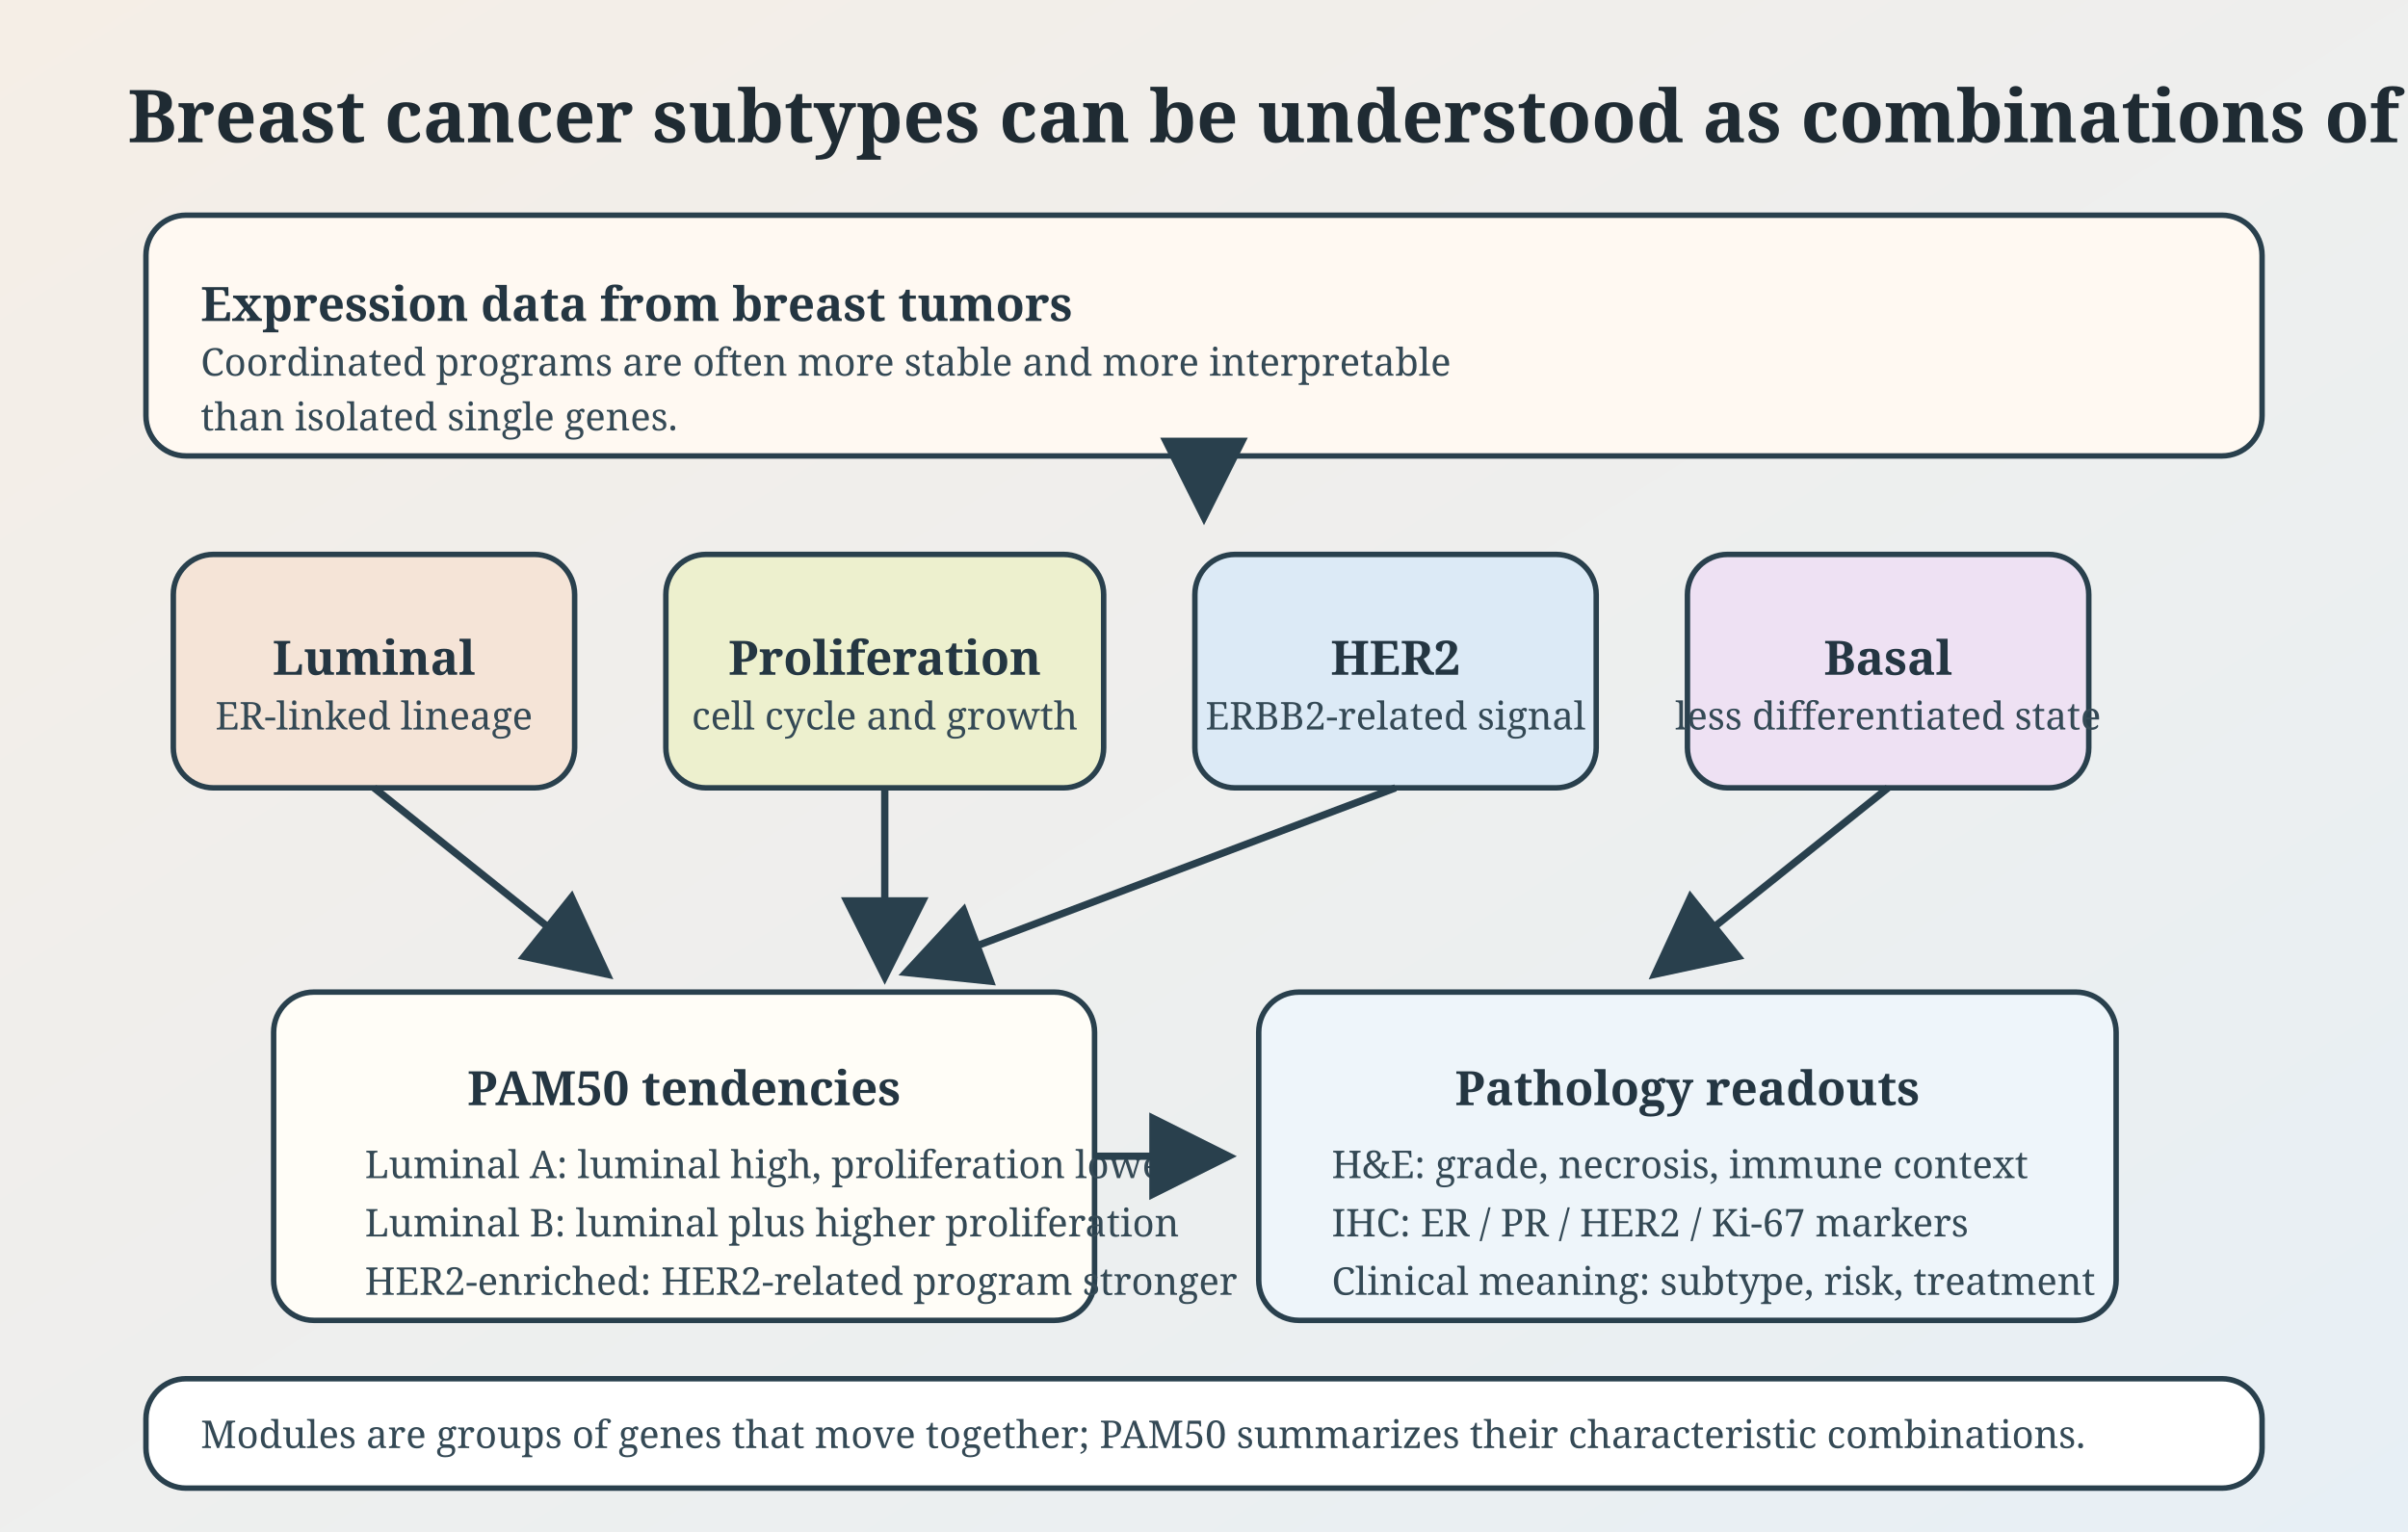
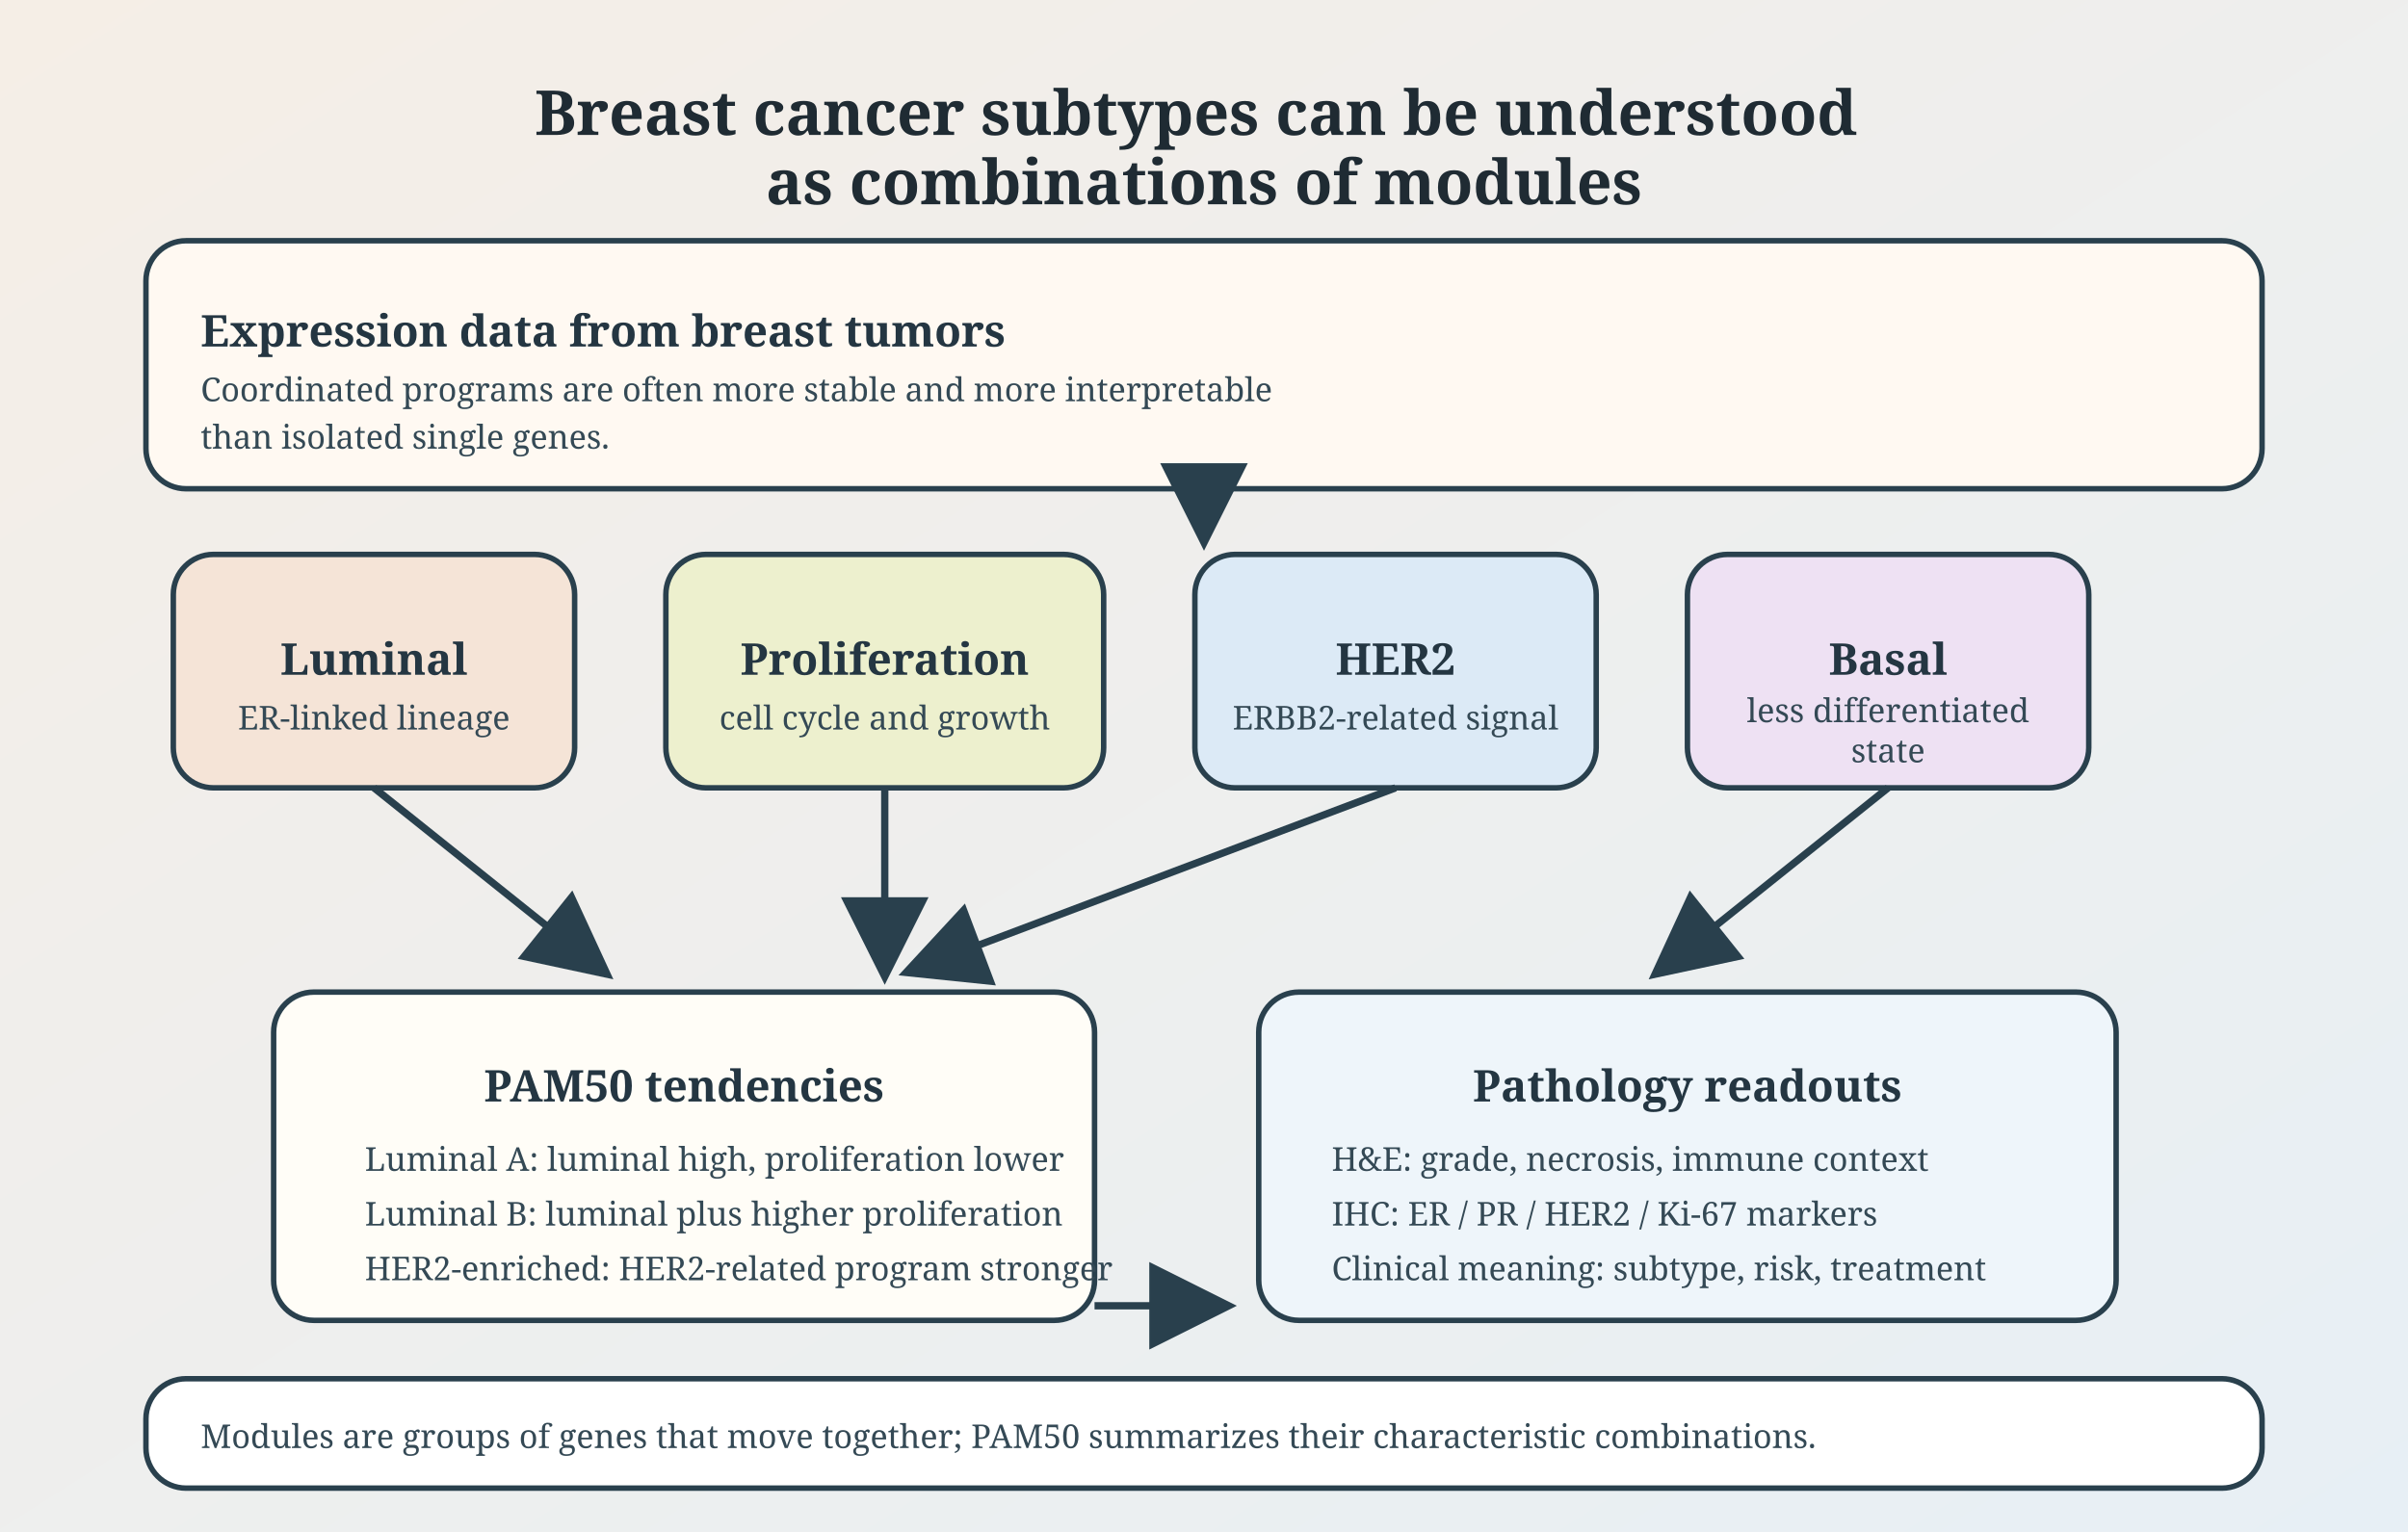
<svg xmlns="http://www.w3.org/2000/svg" width="1320" height="840" viewBox="0 0 1320 840" role="img" aria-labelledby="title desc">
  <defs>
    <linearGradient id="bg" x1="0" x2="1" y1="0" y2="1">
      <stop offset="0%" stop-color="#f5eee6" />
      <stop offset="100%" stop-color="#e7eff5" />
    </linearGradient>
    <style>
-       .title { font: 700 40px Georgia, serif; fill: #1f2b33; }
-       .head { font: 700 26px Georgia, serif; fill: #243642; }
-       .body { font: 500 21px Georgia, serif; fill: #344955; }
+       .title { font: 700 34px Georgia, serif; fill: #1f2b33; }
+       .head { font: 700 24px Georgia, serif; fill: #243642; }
+       .body { font: 500 18px Georgia, serif; fill: #344955; }
      .box { rx: 22; ry: 22; stroke: #29404d; stroke-width: 3; }
      .arrow { stroke: #29404d; stroke-width: 4; fill: none; marker-end: url(#m); }
    </style>
    <marker id="m" markerWidth="12" markerHeight="12" refX="10" refY="6" orient="auto">
      <path d="M0,0 L12,6 L0,12 z" fill="#29404d" />
    </marker>
  </defs>
  <rect width="1320" height="840" fill="url(#bg)" />
-   <text x="70" y="78" class="title">Breast cancer subtypes can be understood as combinations of modules</text>
-   <rect x="80" y="118" width="1160" height="132" class="box" fill="#fff9f2" />
-   <text x="110" y="176" class="head">Expression data from breast tumors</text>
-   <text x="110" y="206" class="body">Coordinated programs are often more stable and more interpretable</text>
-   <text x="110" y="236" class="body">than isolated single genes.</text>
+   <text x="660" y="74" class="title" text-anchor="middle">
+     <tspan x="660" dy="0">Breast cancer subtypes can be understood</tspan>
+     <tspan x="660" dy="38">as combinations of modules</tspan>
+   </text>
+   <rect x="80" y="132" width="1160" height="136" class="box" fill="#fff9f2" />
+   <text x="110" y="190" class="head">Expression data from breast tumors</text>
+   <text x="110" y="220" class="body">Coordinated programs are often more stable and more interpretable</text>
+   <text x="110" y="246" class="body">than isolated single genes.</text>
  <rect x="95" y="304" width="220" height="128" class="box" fill="#f5e4d7" />
  <text x="205" y="370" class="head" text-anchor="middle">Luminal</text>
  <text x="205" y="400" class="body" text-anchor="middle">ER-linked lineage</text>
  <rect x="365" y="304" width="240" height="128" class="box" fill="#edf0ce" />
  <text x="485" y="370" class="head" text-anchor="middle">Proliferation</text>
  <text x="485" y="400" class="body" text-anchor="middle">cell cycle and growth</text>
  <rect x="655" y="304" width="220" height="128" class="box" fill="#dceaf6" />
  <text x="765" y="370" class="head" text-anchor="middle">HER2</text>
  <text x="765" y="400" class="body" text-anchor="middle">ERBB2-related signal</text>
  <rect x="925" y="304" width="220" height="128" class="box" fill="#eee1f3" />
  <text x="1035" y="370" class="head" text-anchor="middle">Basal</text>
-   <text x="1035" y="400" class="body" text-anchor="middle">less differentiated state</text>
+   <text x="1035" y="396" class="body" text-anchor="middle">less differentiated</text>
+   <text x="1035" y="418" class="body" text-anchor="middle">state</text>
  <rect x="150" y="544" width="450" height="180" class="box" fill="#fffdf7" />
-   <text x="375" y="606" class="head" text-anchor="middle">PAM50 tendencies</text>
-   <text x="200" y="646" class="body">Luminal A: luminal high, proliferation lower</text>
-   <text x="200" y="678" class="body">Luminal B: luminal plus higher proliferation</text>
-   <text x="200" y="710" class="body">HER2-enriched: HER2-related program stronger</text>
+   <text x="375" y="604" class="head" text-anchor="middle">PAM50 tendencies</text>
+   <text x="200" y="642" class="body">Luminal A: luminal high, proliferation lower</text>
+   <text x="200" y="672" class="body">Luminal B: luminal plus higher proliferation</text>
+   <text x="200" y="702" class="body">HER2-enriched: HER2-related program stronger</text>
  <rect x="690" y="544" width="470" height="180" class="box" fill="#eef5fa" />
-   <text x="925" y="606" class="head" text-anchor="middle">Pathology readouts</text>
-   <text x="730" y="646" class="body">H&amp;E: grade, necrosis, immune context</text>
-   <text x="730" y="678" class="body">IHC: ER / PR / HER2 / Ki-67 markers</text>
-   <text x="730" y="710" class="body">Clinical meaning: subtype, risk, treatment</text>
-   <path d="M660 250 L660 280" class="arrow" />
+   <text x="925" y="604" class="head" text-anchor="middle">Pathology readouts</text>
+   <text x="730" y="642" class="body">H&amp;E: grade, necrosis, immune context</text>
+   <text x="730" y="672" class="body">IHC: ER / PR / HER2 / Ki-67 markers</text>
+   <text x="730" y="702" class="body">Clinical meaning: subtype, risk, treatment</text>
+   <path d="M660 268 L660 294" class="arrow" />
  <path d="M205 432 L330 532" class="arrow" />
  <path d="M485 432 L485 532" class="arrow" />
  <path d="M765 432 L500 532" class="arrow" />
  <path d="M1035 432 L910 532" class="arrow" />
-   <path d="M600 634 L670 634" class="arrow" />
+   <path d="M600 716 L670 716" class="arrow" />
  <rect x="80" y="756" width="1160" height="60" class="box" fill="#ffffff" />
  <text x="110" y="794" class="body">Modules are groups of genes that move together; PAM50 summarizes their characteristic combinations.</text>
</svg>
